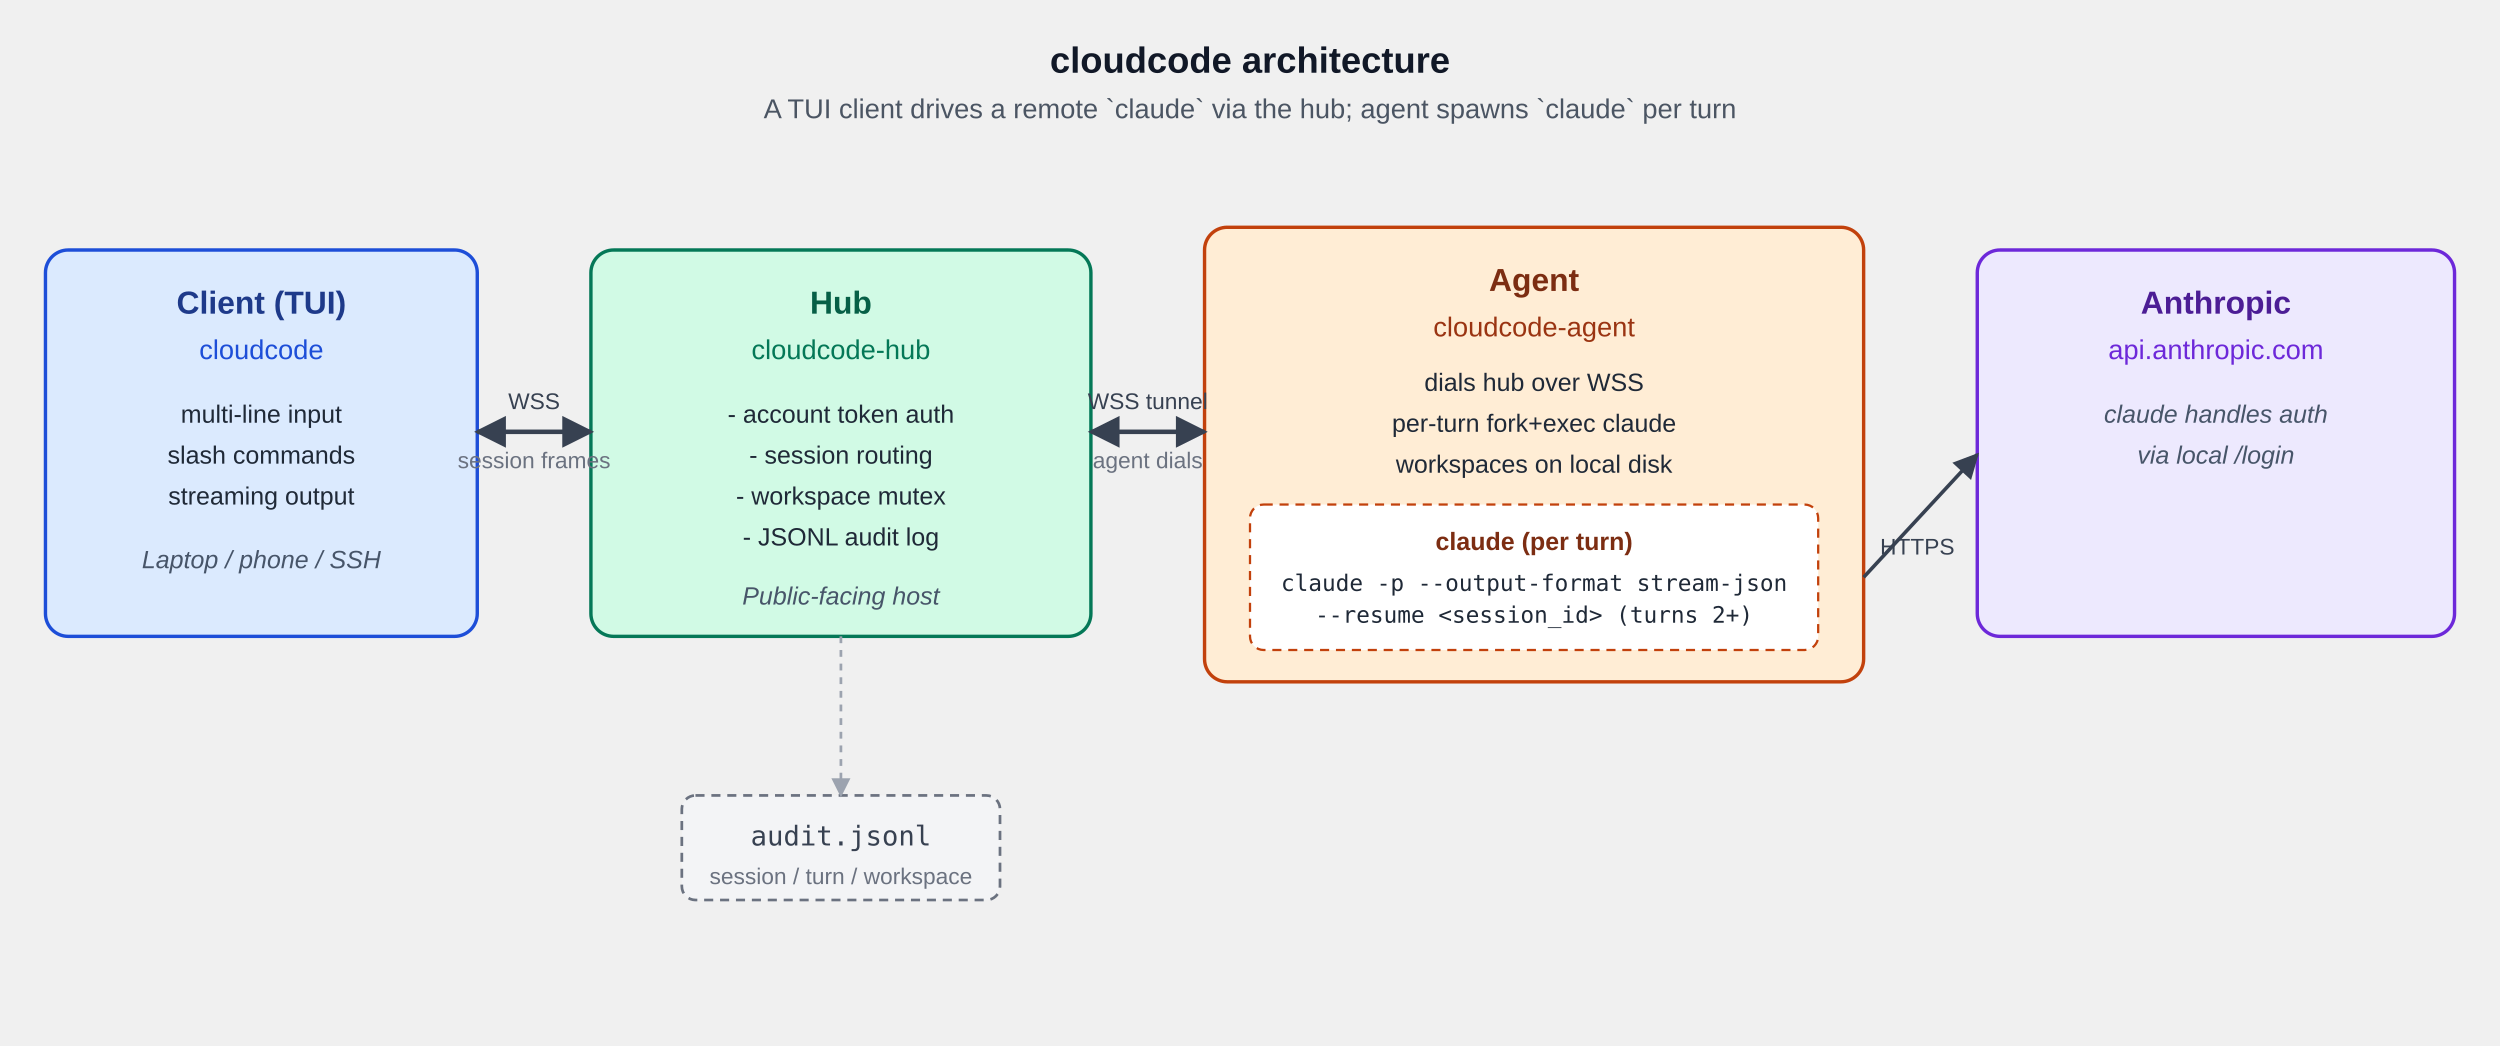
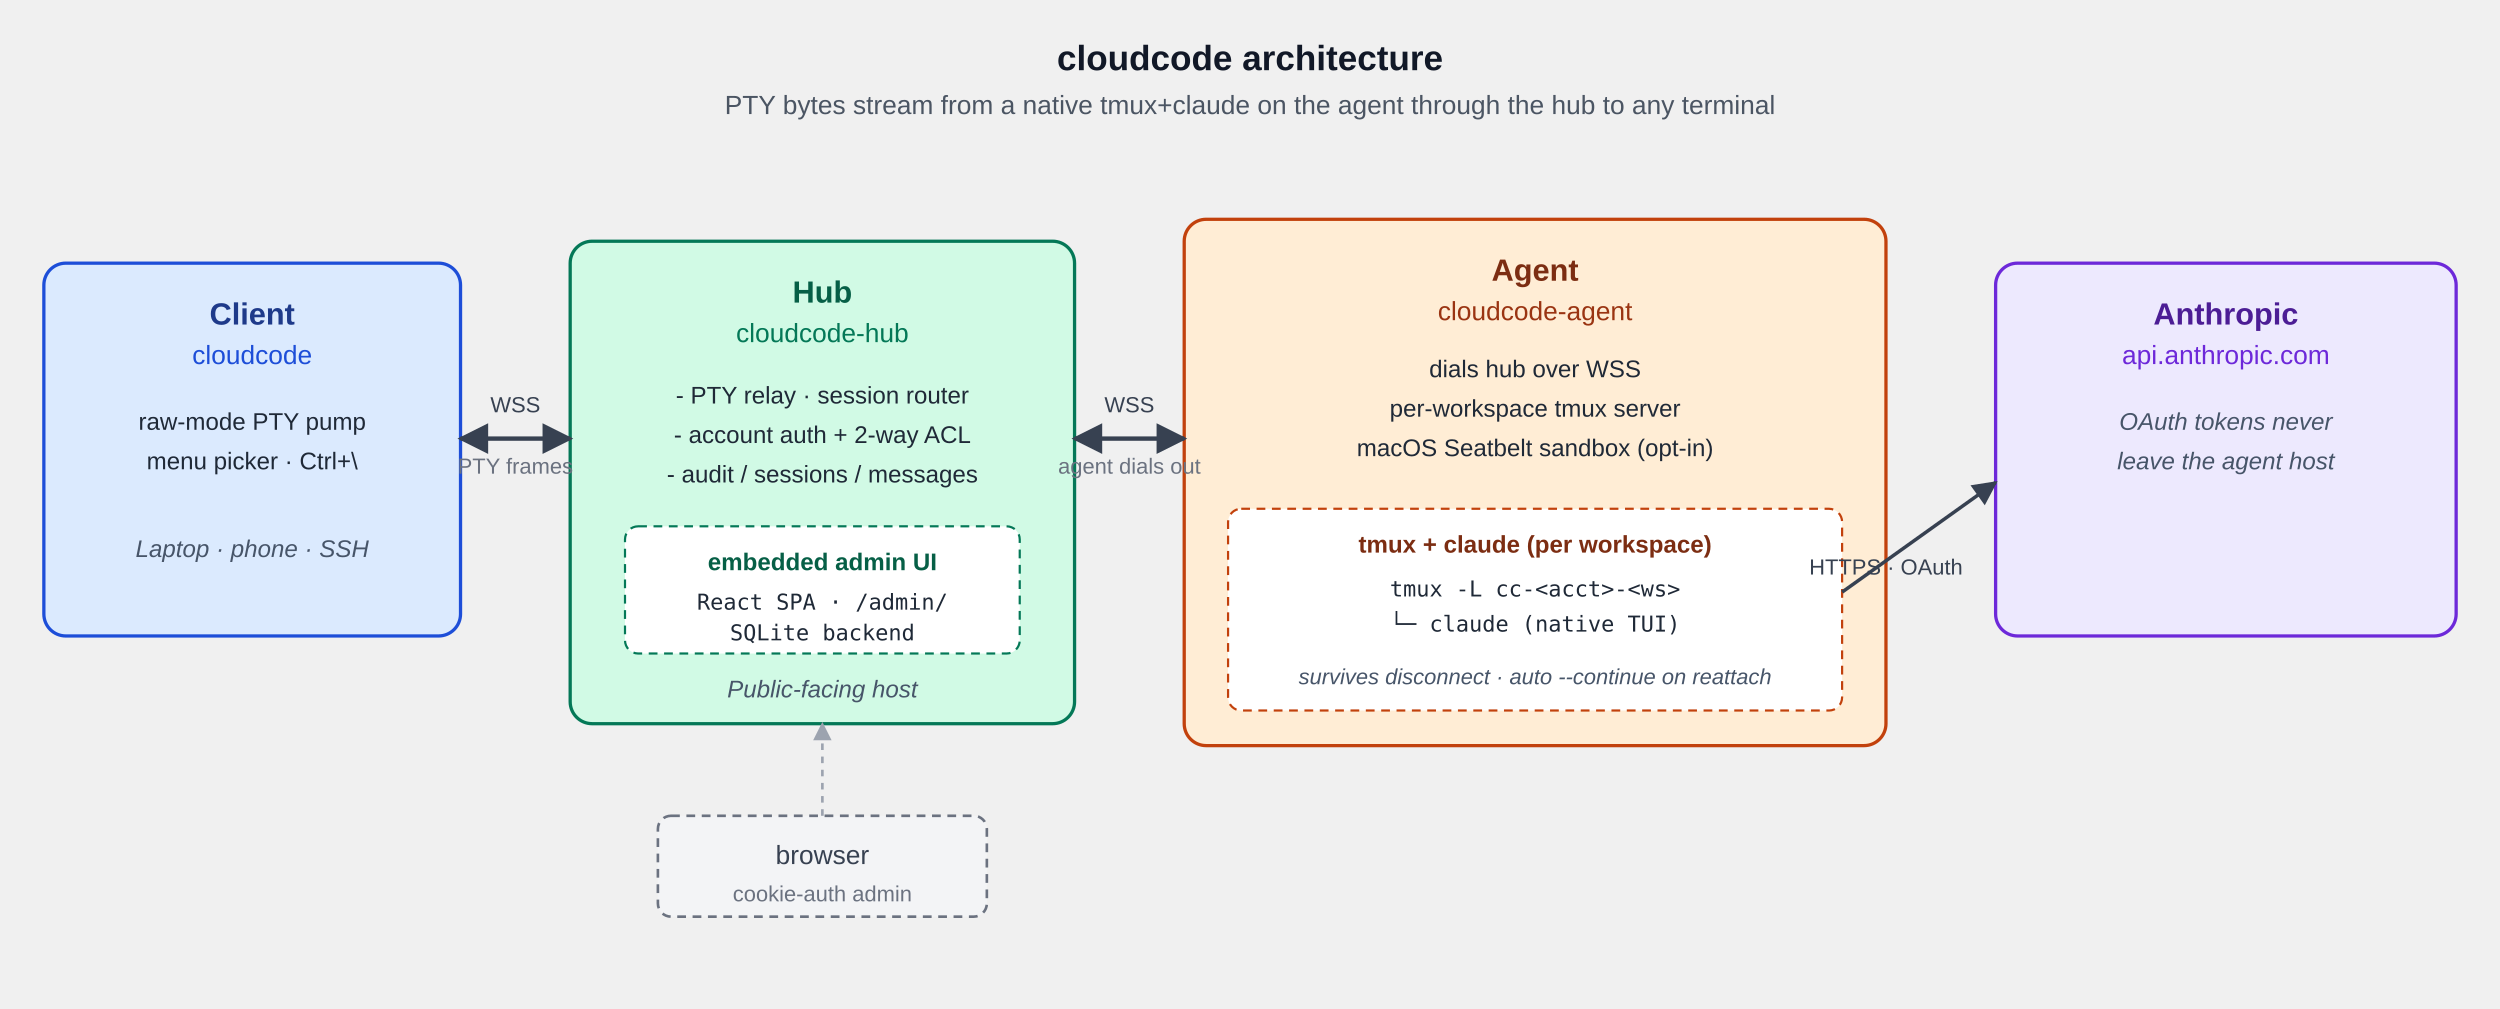
- <svg xmlns="http://www.w3.org/2000/svg" viewBox="0 0 1100 460" font-family="system-ui, -apple-system, 'Helvetica Neue', Arial, sans-serif" font-size="13">
+ <svg xmlns="http://www.w3.org/2000/svg" viewBox="0 0 1140 460" font-family="system-ui, -apple-system, 'Helvetica Neue', Arial, sans-serif" font-size="13">
  <defs>
    <marker id="arrow" viewBox="0 0 10 10" refX="9" refY="5" markerWidth="7" markerHeight="7" orient="auto-start-reverse">
      <path d="M 0 0 L 10 5 L 0 10 z" fill="#374151" />
    </marker>
    <marker id="arrow-start" viewBox="0 0 10 10" refX="1" refY="5" markerWidth="7" markerHeight="7" orient="auto">
      <path d="M 10 0 L 0 5 L 10 10 z" fill="#374151" />
    </marker>
    <marker id="arrow-dashed" viewBox="0 0 10 10" refX="9" refY="5" markerWidth="7" markerHeight="7" orient="auto-start-reverse">
      <path d="M 0 0 L 10 5 L 0 10 z" fill="#9ca3af" />
    </marker>
  </defs>
-   <text x="550" y="32" text-anchor="middle" font-size="16" font-weight="700" fill="#111827">cloudcode architecture</text>
-   <text x="550" y="52" text-anchor="middle" font-size="12" fill="#4b5563">A TUI client drives a remote `claude` via the hub; agent spawns `claude` per turn</text>
-   <rect x="20" y="110" width="190" height="170" rx="10" fill="#dbeafe" stroke="#1d4ed8" stroke-width="1.5" />
-   <text x="115" y="138" text-anchor="middle" font-size="14" font-weight="700" fill="#1e3a8a">Client (TUI)</text>
-   <text x="115" y="158" text-anchor="middle" font-size="12" fill="#1d4ed8">cloudcode</text>
-   <text x="115" y="186" text-anchor="middle" font-size="11" fill="#1f2937">multi-line input</text>
-   <text x="115" y="204" text-anchor="middle" font-size="11" fill="#1f2937">slash commands</text>
-   <text x="115" y="222" text-anchor="middle" font-size="11" fill="#1f2937">streaming output</text>
-   <text x="115" y="250" text-anchor="middle" font-size="11" fill="#475569" font-style="italic">Laptop / phone / SSH</text>
-   <rect x="260" y="110" width="220" height="170" rx="10" fill="#d1fae5" stroke="#047857" stroke-width="1.5" />
-   <text x="370" y="138" text-anchor="middle" font-size="14" font-weight="700" fill="#065f46">Hub</text>
-   <text x="370" y="158" text-anchor="middle" font-size="12" fill="#047857">cloudcode-hub</text>
-   <text x="370" y="186" text-anchor="middle" font-size="11" fill="#1f2937">- account token auth</text>
-   <text x="370" y="204" text-anchor="middle" font-size="11" fill="#1f2937">- session routing</text>
-   <text x="370" y="222" text-anchor="middle" font-size="11" fill="#1f2937">- workspace mutex</text>
-   <text x="370" y="240" text-anchor="middle" font-size="11" fill="#1f2937">- JSONL audit log</text>
-   <text x="370" y="266" text-anchor="middle" font-size="11" fill="#475569" font-style="italic">Public-facing host</text>
-   <rect x="530" y="100" width="290" height="200" rx="10" fill="#ffedd5" stroke="#c2410c" stroke-width="1.5" />
-   <text x="675" y="128" text-anchor="middle" font-size="14" font-weight="700" fill="#7c2d12">Agent</text>
-   <text x="675" y="148" text-anchor="middle" font-size="12" fill="#9a3412">cloudcode-agent</text>
-   <text x="675" y="172" text-anchor="middle" font-size="11" fill="#1f2937">dials hub over WSS</text>
-   <text x="675" y="190" text-anchor="middle" font-size="11" fill="#1f2937">per-turn fork+exec claude</text>
-   <text x="675" y="208" text-anchor="middle" font-size="11" fill="#1f2937">workspaces on local disk</text>
-   <rect x="550" y="222" width="250" height="64" rx="6" fill="#fff" stroke="#c2410c" stroke-width="1" stroke-dasharray="4,3" />
-   <text x="675" y="242" text-anchor="middle" font-size="11" font-weight="600" fill="#7c2d12">claude (per turn)</text>
-   <text x="675" y="260" text-anchor="middle" font-size="10" font-family="ui-monospace, Menlo, monospace" fill="#1f2937">claude -p --output-format stream-json</text>
-   <text x="675" y="274" text-anchor="middle" font-size="10" font-family="ui-monospace, Menlo, monospace" fill="#1f2937">--resume &lt;session_id&gt; (turns 2+)</text>
-   <rect x="870" y="110" width="210" height="170" rx="10" fill="#ede9fe" stroke="#6d28d9" stroke-width="1.5" />
-   <text x="975" y="138" text-anchor="middle" font-size="14" font-weight="700" fill="#4c1d95">Anthropic</text>
-   <text x="975" y="158" text-anchor="middle" font-size="12" fill="#6d28d9">api.anthropic.com</text>
-   <text x="975" y="186" text-anchor="middle" font-size="11" fill="#475569" font-style="italic">claude handles auth</text>
-   <text x="975" y="204" text-anchor="middle" font-size="11" fill="#475569" font-style="italic">via local /login</text>
-   <line x1="210" y1="190" x2="260" y2="190" stroke="#374151" stroke-width="2" marker-end="url(#arrow)" marker-start="url(#arrow-start)" />
-   <text x="235" y="180" text-anchor="middle" font-size="10" fill="#374151">WSS</text>
-   <text x="235" y="206" text-anchor="middle" font-size="10" fill="#6b7280">session frames</text>
-   <line x1="480" y1="190" x2="530" y2="190" stroke="#374151" stroke-width="2" marker-end="url(#arrow)" marker-start="url(#arrow-start)" />
-   <text x="505" y="180" text-anchor="middle" font-size="10" fill="#374151">WSS tunnel</text>
-   <text x="505" y="206" text-anchor="middle" font-size="10" fill="#6b7280">agent dials</text>
-   <line x1="820" y1="254" x2="870" y2="200" stroke="#374151" stroke-width="1.6" marker-end="url(#arrow)" />
-   <text x="860" y="244" text-anchor="end" font-size="10" fill="#374151">HTTPS</text>
-   <rect x="300" y="350" width="140" height="46" rx="6" fill="#f3f4f6" stroke="#6b7280" stroke-width="1.2" stroke-dasharray="4,3" />
-   <text x="370" y="372" text-anchor="middle" font-size="12" fill="#374151" font-family="ui-monospace, Menlo, monospace">audit.jsonl</text>
-   <text x="370" y="389" text-anchor="middle" font-size="10" fill="#6b7280">session / turn / workspace</text>
-   <line x1="370" y1="280" x2="370" y2="350" stroke="#9ca3af" stroke-width="1.2" stroke-dasharray="3,3" marker-end="url(#arrow-dashed)" />
+   <text x="570" y="32" text-anchor="middle" font-size="16" font-weight="700" fill="#111827">cloudcode architecture</text>
+   <text x="570" y="52" text-anchor="middle" font-size="12" fill="#4b5563">PTY bytes stream from a native tmux+claude on the agent through the hub to any terminal</text>
+   <rect x="20" y="120" width="190" height="170" rx="10" fill="#dbeafe" stroke="#1d4ed8" stroke-width="1.5" />
+   <text x="115" y="148" text-anchor="middle" font-size="14" font-weight="700" fill="#1e3a8a">Client</text>
+   <text x="115" y="166" text-anchor="middle" font-size="12" fill="#1d4ed8">cloudcode</text>
+   <text x="115" y="196" text-anchor="middle" font-size="11" fill="#1f2937">raw-mode PTY pump</text>
+   <text x="115" y="214" text-anchor="middle" font-size="11" fill="#1f2937">menu picker · Ctrl+\</text>
+   <text x="115" y="254" text-anchor="middle" font-size="11" fill="#475569" font-style="italic">Laptop · phone · SSH</text>
+   <rect x="260" y="110" width="230" height="220" rx="10" fill="#d1fae5" stroke="#047857" stroke-width="1.5" />
+   <text x="375" y="138" text-anchor="middle" font-size="14" font-weight="700" fill="#065f46">Hub</text>
+   <text x="375" y="156" text-anchor="middle" font-size="12" fill="#047857">cloudcode-hub</text>
+   <text x="375" y="184" text-anchor="middle" font-size="11" fill="#1f2937">- PTY relay · session router</text>
+   <text x="375" y="202" text-anchor="middle" font-size="11" fill="#1f2937">- account auth + 2-way ACL</text>
+   <text x="375" y="220" text-anchor="middle" font-size="11" fill="#1f2937">- audit / sessions / messages</text>
+   <rect x="285" y="240" width="180" height="58" rx="6" fill="#fff" stroke="#047857" stroke-width="1" stroke-dasharray="4,3" />
+   <text x="375" y="260" text-anchor="middle" font-size="11" font-weight="600" fill="#065f46">embedded admin UI</text>
+   <text x="375" y="278" text-anchor="middle" font-size="10" font-family="ui-monospace, Menlo, monospace" fill="#1f2937">React SPA · /admin/</text>
+   <text x="375" y="292" text-anchor="middle" font-size="10" font-family="ui-monospace, Menlo, monospace" fill="#1f2937">SQLite backend</text>
+   <text x="375" y="318" text-anchor="middle" font-size="11" fill="#475569" font-style="italic">Public-facing host</text>
+   <rect x="540" y="100" width="320" height="240" rx="10" fill="#ffedd5" stroke="#c2410c" stroke-width="1.5" />
+   <text x="700" y="128" text-anchor="middle" font-size="14" font-weight="700" fill="#7c2d12">Agent</text>
+   <text x="700" y="146" text-anchor="middle" font-size="12" fill="#9a3412">cloudcode-agent</text>
+   <text x="700" y="172" text-anchor="middle" font-size="11" fill="#1f2937">dials hub over WSS</text>
+   <text x="700" y="190" text-anchor="middle" font-size="11" fill="#1f2937">per-workspace tmux server</text>
+   <text x="700" y="208" text-anchor="middle" font-size="11" fill="#1f2937">macOS Seatbelt sandbox (opt-in)</text>
+   <rect x="560" y="232" width="280" height="92" rx="6" fill="#fff" stroke="#c2410c" stroke-width="1" stroke-dasharray="4,3" />
+   <text x="700" y="252" text-anchor="middle" font-size="11" font-weight="600" fill="#7c2d12">tmux + claude (per workspace)</text>
+   <text x="700" y="272" text-anchor="middle" font-size="10" font-family="ui-monospace, Menlo, monospace" fill="#1f2937">tmux -L cc-&lt;acct&gt;-&lt;ws&gt;</text>
+   <text x="700" y="288" text-anchor="middle" font-size="10" font-family="ui-monospace, Menlo, monospace" fill="#1f2937">└─ claude (native TUI)</text>
+   <text x="700" y="312" text-anchor="middle" font-size="10" fill="#475569" font-style="italic">survives disconnect · auto --continue on reattach</text>
+   <rect x="910" y="120" width="210" height="170" rx="10" fill="#ede9fe" stroke="#6d28d9" stroke-width="1.5" />
+   <text x="1015" y="148" text-anchor="middle" font-size="14" font-weight="700" fill="#4c1d95">Anthropic</text>
+   <text x="1015" y="166" text-anchor="middle" font-size="12" fill="#6d28d9">api.anthropic.com</text>
+   <text x="1015" y="196" text-anchor="middle" font-size="11" fill="#475569" font-style="italic">OAuth tokens never</text>
+   <text x="1015" y="214" text-anchor="middle" font-size="11" fill="#475569" font-style="italic">leave the agent host</text>
+   <line x1="210" y1="200" x2="260" y2="200" stroke="#374151" stroke-width="2" marker-end="url(#arrow)" marker-start="url(#arrow-start)" />
+   <text x="235" y="188" text-anchor="middle" font-size="10" fill="#374151">WSS</text>
+   <text x="235" y="216" text-anchor="middle" font-size="10" fill="#6b7280">PTY frames</text>
+   <line x1="490" y1="200" x2="540" y2="200" stroke="#374151" stroke-width="2" marker-end="url(#arrow)" marker-start="url(#arrow-start)" />
+   <text x="515" y="188" text-anchor="middle" font-size="10" fill="#374151">WSS</text>
+   <text x="515" y="216" text-anchor="middle" font-size="10" fill="#6b7280">agent dials out</text>
+   <line x1="840" y1="270" x2="910" y2="220" stroke="#374151" stroke-width="1.6" marker-end="url(#arrow)" />
+   <text x="895" y="262" text-anchor="end" font-size="10" fill="#374151">HTTPS · OAuth</text>
+   <rect x="300" y="372" width="150" height="46" rx="6" fill="#f3f4f6" stroke="#6b7280" stroke-width="1.2" stroke-dasharray="4,3" />
+   <text x="375" y="394" text-anchor="middle" font-size="12" fill="#374151">browser</text>
+   <text x="375" y="411" text-anchor="middle" font-size="10" fill="#6b7280">cookie-auth admin</text>
+   <line x1="375" y1="372" x2="375" y2="330" stroke="#9ca3af" stroke-width="1.2" stroke-dasharray="3,3" marker-end="url(#arrow-dashed)" />
</svg>
